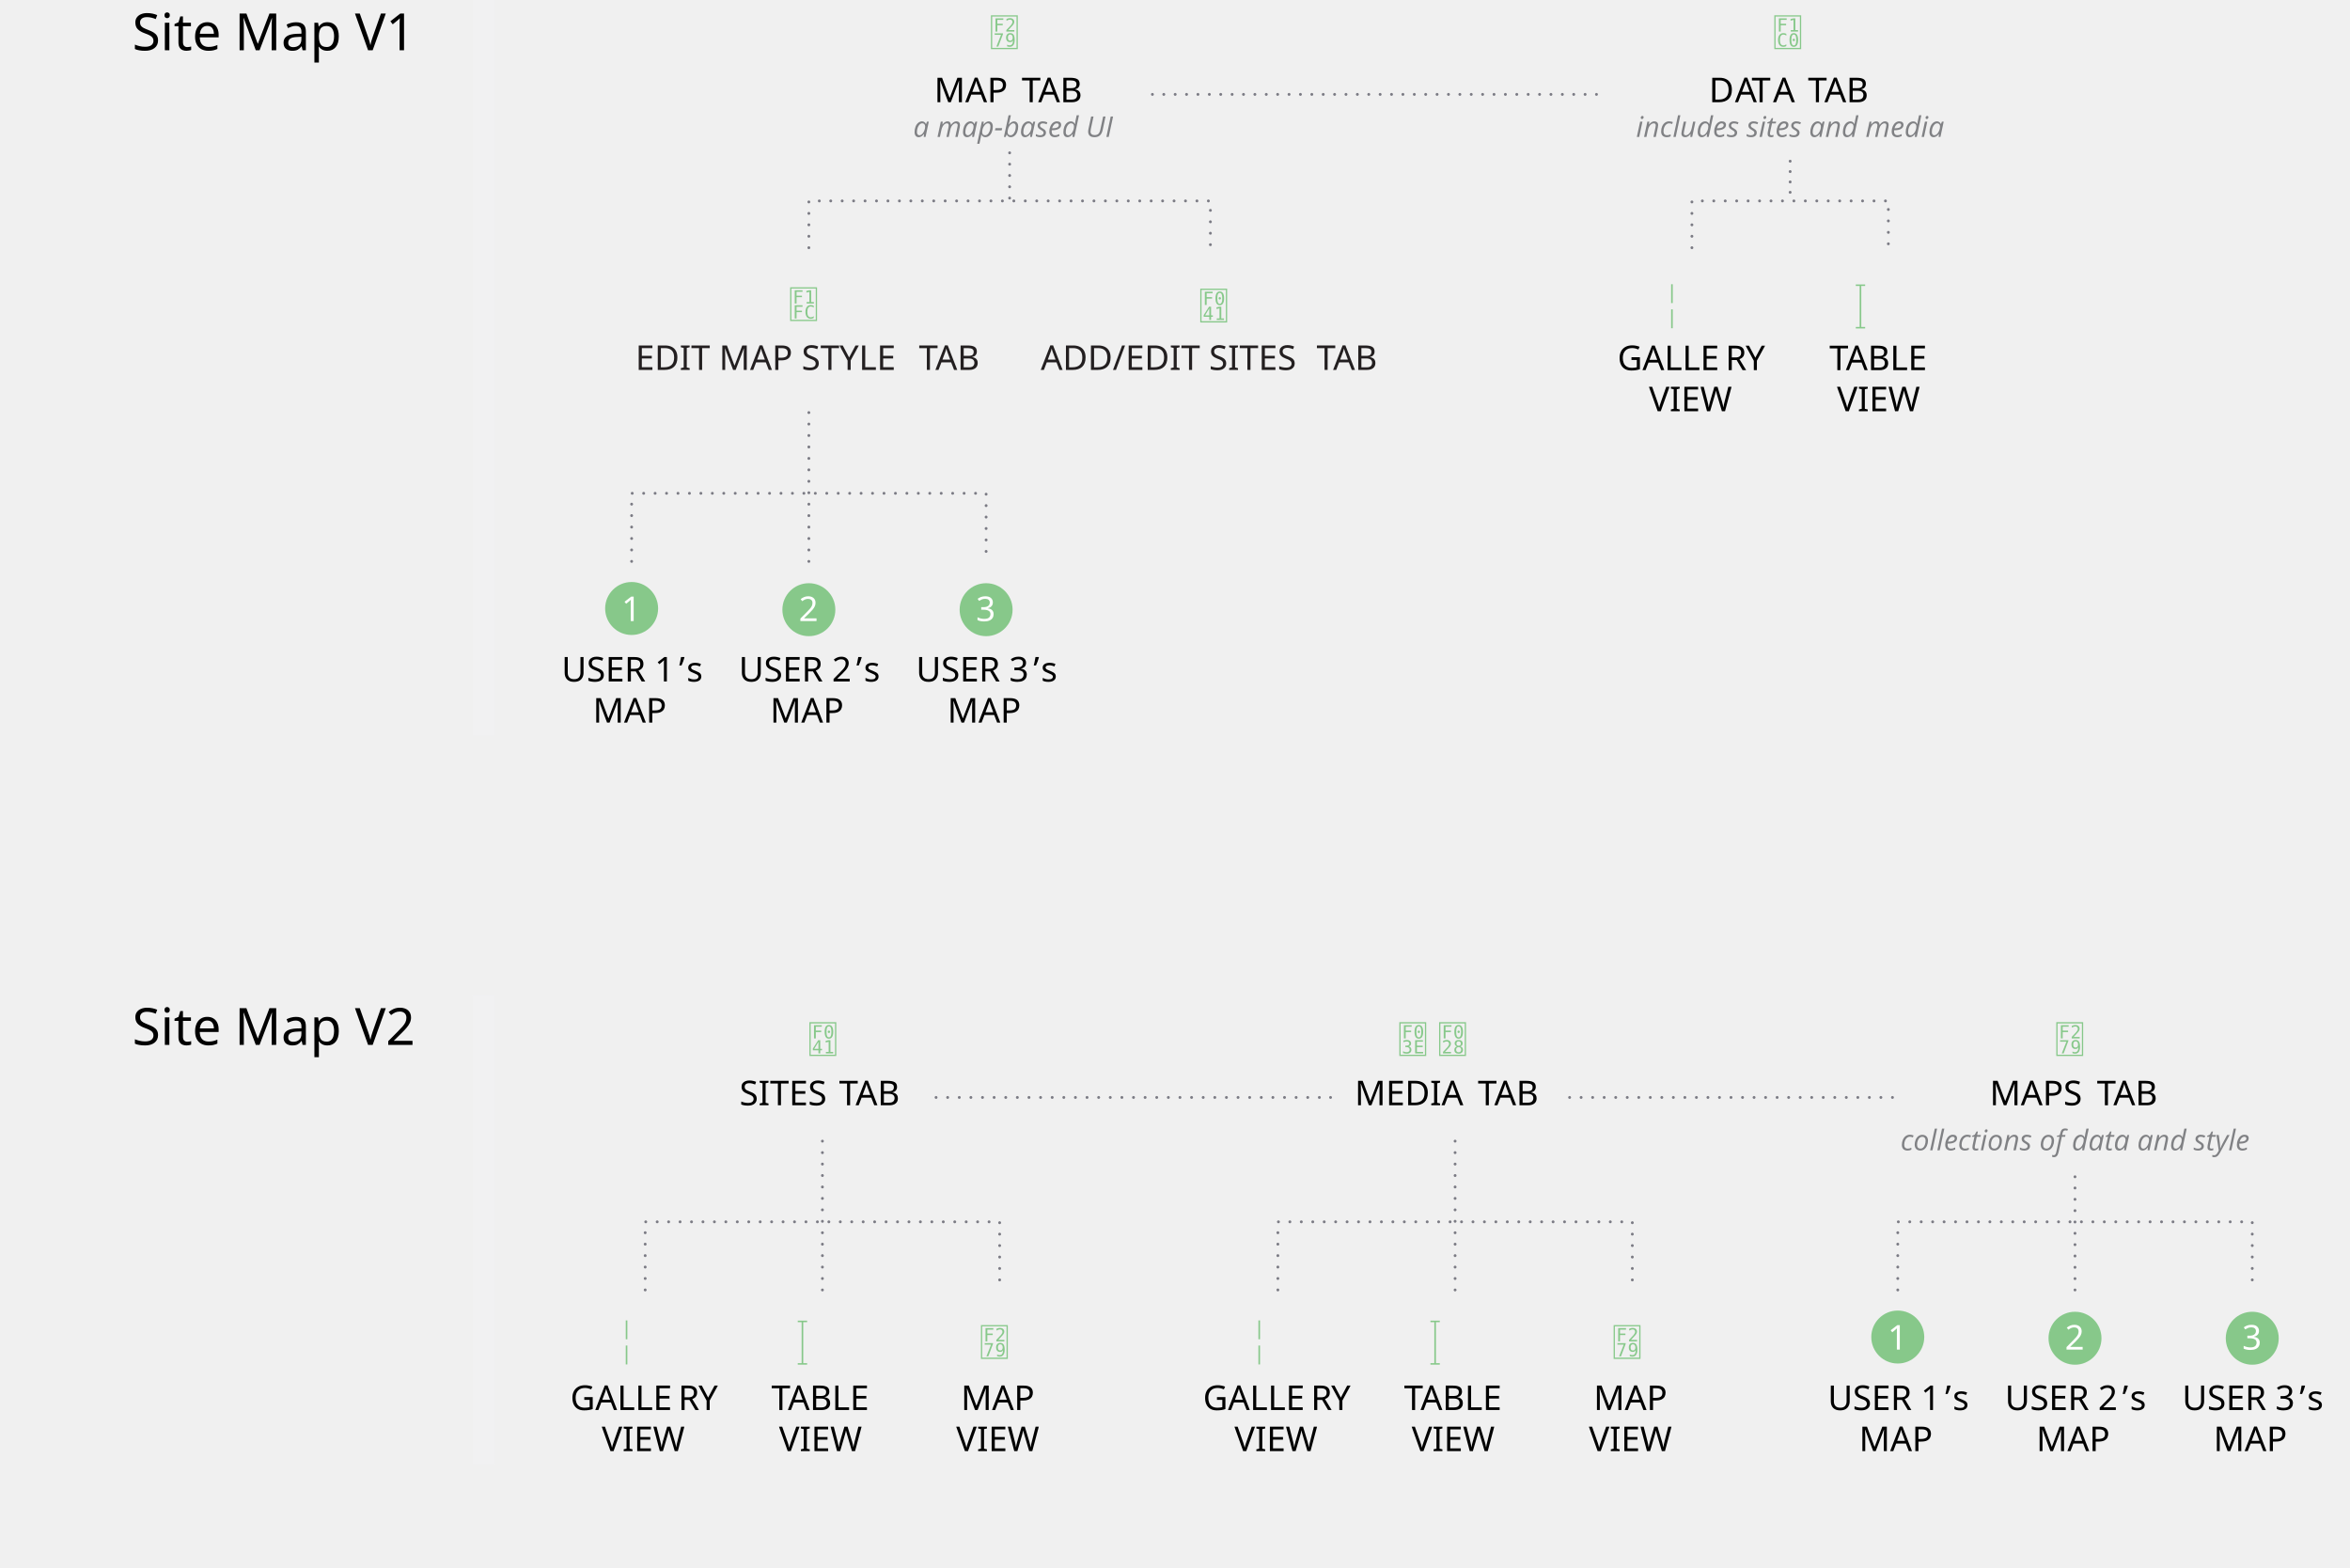
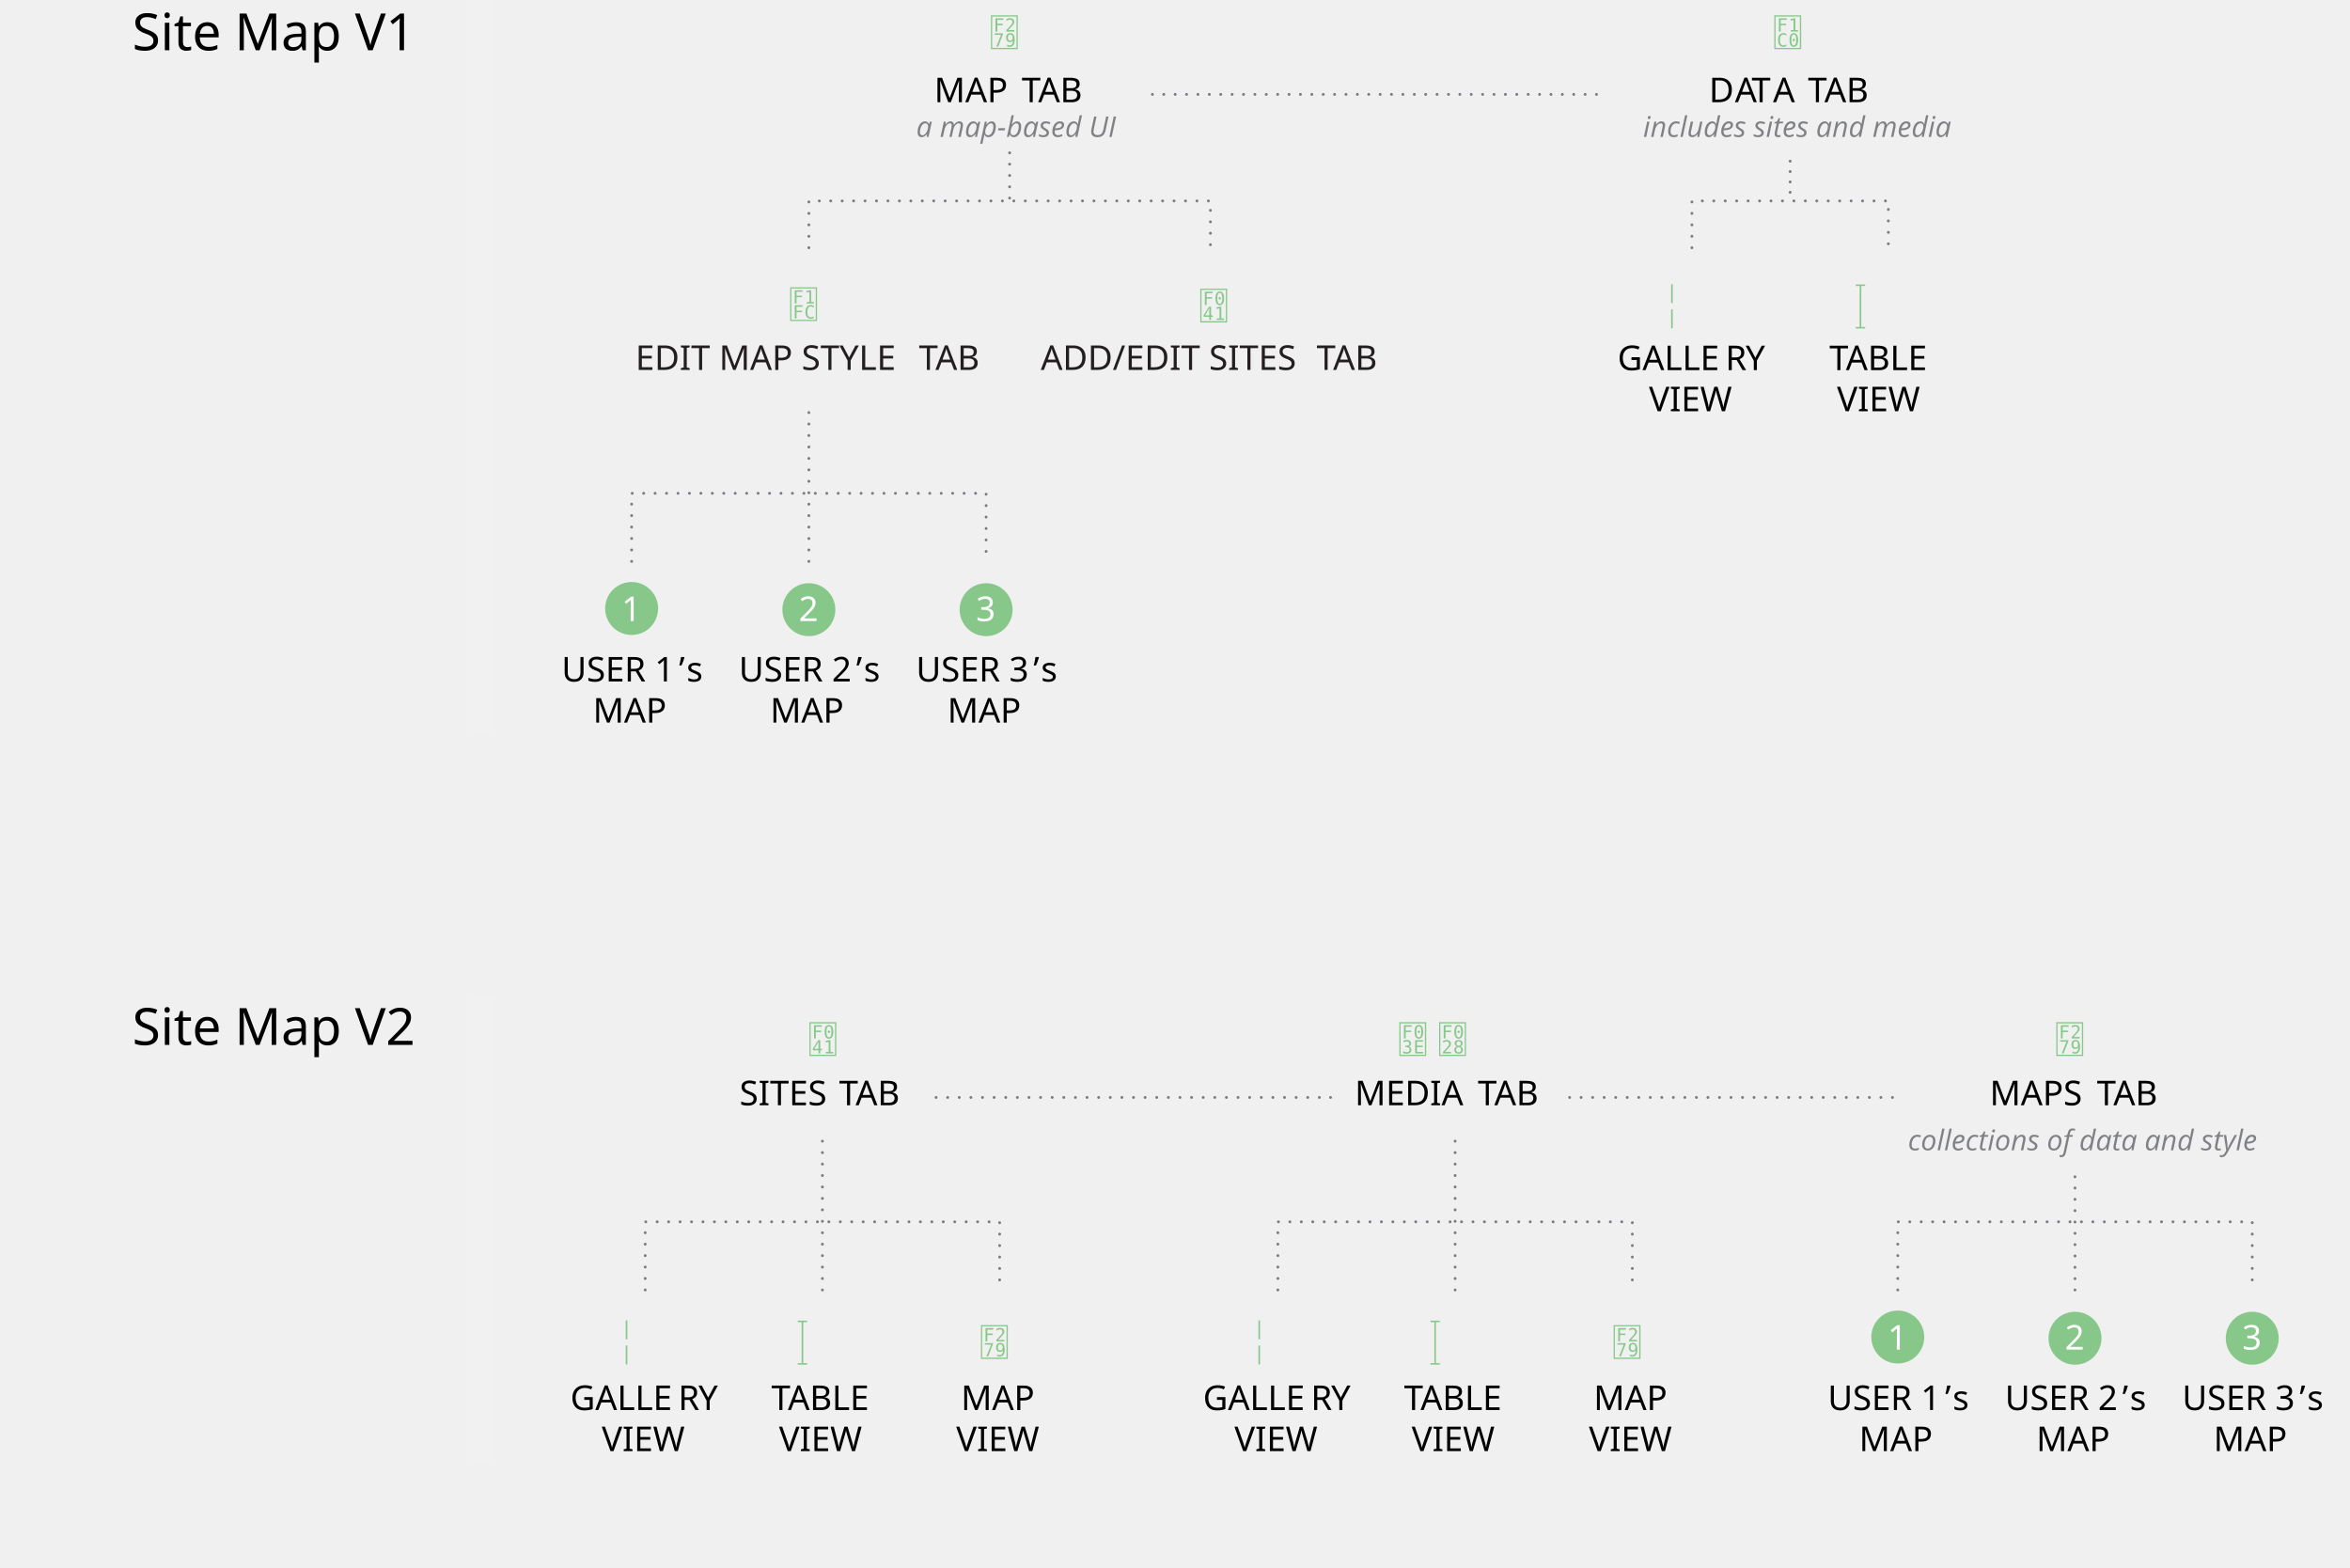
<svg xmlns="http://www.w3.org/2000/svg" id="Layer_4" data-name="Layer 4" viewBox="0 0 823.43 549.2">
  <defs>
    <style>.cls-1,.cls-16,.cls-9{font-size:12px;}.cls-1,.cls-16,.cls-19,.cls-9{font-family:Avenir;}.cls-2{letter-spacing:-1px;}.cls-3{font-size:10px;fill:#808184;font-family:Open Sans;font-style:italic;}.cls-10,.cls-11,.cls-12,.cls-13,.cls-14,.cls-17,.cls-18,.cls-4,.cls-5,.cls-8{fill:none;stroke-miterlimit:10;}.cls-10,.cls-11,.cls-12,.cls-13,.cls-14,.cls-17,.cls-4,.cls-5,.cls-8{stroke:#7b7b84;stroke-linecap:round;}.cls-5{stroke-dasharray:0.01 3.98;}.cls-15,.cls-6,.cls-7{opacity:0.83;fill:#72c176;}.cls-6,.cls-7{font-size:14px;font-family:FontAwesome;}.cls-7{white-space:pre;}.cls-8{stroke-dasharray:0.01 3.62;}.cls-9{fill:#231f20;}.cls-10{stroke-dasharray:0.01 3.95;}.cls-11{stroke-dasharray:0.01 4;}.cls-12{stroke-dasharray:0.01 4;}.cls-13{stroke-dasharray:0.01 4.06;}.cls-14{stroke-dasharray:0.01 4.03;}.cls-16{fill:#fff;}.cls-17{stroke-dasharray:0.01 3.96;}.cls-18{stroke:#f1f1f2;stroke-linecap:square;stroke-width:8px;opacity:0.8;}.cls-19{font-size:18px;}</style>
  </defs>
  <text class="cls-1" transform="translate(327.33 35.81)">MAP <tspan class="cls-2" x="30.66" y="0">T</tspan>
    <tspan x="36.44" y="0">AB</tspan>
  </text>
  <text class="cls-1" transform="translate(598.81 35.81)">D<tspan class="cls-2" x="9.11" y="0">AT</tspan>
    <tspan x="22.45" y="0">A </tspan>
    <tspan class="cls-2" x="34.67" y="0">T</tspan>
    <tspan x="40.45" y="0">AB</tspan>
  </text>
-   <text class="cls-3" transform="translate(573.26 47.97)">includes sites and media</text>
-   <text class="cls-3" transform="translate(319.98 47.97)">a map-based UI</text>
-   <text class="cls-3" transform="translate(665.92 403.04)">collections of data and style</text>
+   <text class="cls-3" transform="translate(575.72 47.97)">includes sites and media</text>
+   <text class="cls-3" transform="translate(321.03 47.97)">a map-based UI</text>
+   <text class="cls-3" transform="translate(668.53 403.04)">collections of data and style</text>
  <line class="cls-4" x1="403.8" y1="33.07" x2="403.8" y2="33.07" />
  <line class="cls-5" x1="407.78" y1="33.07" x2="557.4" y2="33.07" />
  <line class="cls-4" x1="559.4" y1="33.07" x2="559.4" y2="33.07" />
  <text x="-2017.31" y="-27.73" />
  <text class="cls-1" transform="translate(566.77 129.69)">GALLE<tspan x="37.79" y="0">R</tspan>
    <tspan x="44.9" y="0">Y </tspan>
    <tspan x="11.01" y="14.4">VIEW</tspan>
  </text>
  <text class="cls-6" transform="translate(346.77 16.32)"></text>
  <text class="cls-6" transform="translate(720.07 369.1)"></text>
  <text class="cls-6" transform="translate(621.26 16.32)"></text>
  <text class="cls-6" transform="translate(585.84 112.1)"></text>
  <text class="cls-6" transform="translate(420.12 112.1)"></text>
  <text class="cls-6" transform="translate(283.17 369.1)"></text>
  <text class="cls-7" transform="translate(489.87 369.1)">  </text>
  <text class="cls-6" transform="translate(276.42 111.6)"></text>
  <text class="cls-6" transform="translate(651.9 112.18)"></text>
  <text class="cls-1" transform="translate(641 129.69)">
    <tspan class="cls-2">T</tspan>
    <tspan x="5.78" y="0">ABLE </tspan>
    <tspan x="2.67" y="14.4">VIEW</tspan>
  </text>
  <line class="cls-4" x1="627.26" y1="67.37" x2="627.26" y2="67.37" />
  <line class="cls-8" x1="627.26" y1="63.75" x2="627.26" y2="58.3" />
  <line class="cls-4" x1="627.26" y1="56.48" x2="627.26" y2="56.48" />
  <text class="cls-9" transform="translate(222.65 129.61)">EDIT MAP STYLE <tspan class="cls-2" x="99.32" y="0">T</tspan>
    <tspan x="105.11" y="0">AB</tspan>
  </text>
  <text class="cls-9" transform="translate(364.68 129.61)">ADD/EDIT SITES <tspan class="cls-2" x="96.64" y="0">T</tspan>
    <tspan x="102.43" y="0">AB</tspan>
  </text>
  <line class="cls-4" x1="353.77" y1="69.4" x2="353.77" y2="69.4" />
  <line class="cls-10" x1="353.77" y1="65.45" x2="353.77" y2="55.54" />
  <line class="cls-4" x1="353.77" y1="53.55" x2="353.77" y2="53.55" />
  <polyline class="cls-11" points="283.42 86.8 283.42 70.4 424.12 70.4 424.12 86.8" />
  <line class="cls-4" x1="283.42" y1="196.7" x2="283.42" y2="196.7" />
  <line class="cls-12" x1="283.42" y1="192.7" x2="283.42" y2="146.57" />
  <line class="cls-4" x1="283.42" y1="144.56" x2="283.42" y2="144.56" />
  <polyline class="cls-11" points="592.84 86.8 592.84 70.4 661.67 70.4 661.67 86.8" />
  <text x="-2017.31" y="-27.73" />
  <text x="-2017.31" y="-27.73" />
  <text class="cls-1" transform="translate(196.78 238.78)">USER 1<tspan x="41.1" y="0">’</tspan>
    <tspan x="43.76" y="0">s </tspan>
    <tspan x="10.99" y="14.4">MAP</tspan>
  </text>
  <text class="cls-1" transform="translate(320.98 238.78)">USER 3<tspan x="41.1" y="0">’</tspan>
    <tspan x="43.76" y="0">s </tspan>
    <tspan x="10.99" y="14.4">MAP</tspan>
  </text>
  <text class="cls-1" transform="translate(258.88 238.78)">USER 2<tspan x="41.1" y="0">’</tspan>
    <tspan x="43.76" y="0">s </tspan>
    <tspan x="10.99" y="14.4">MAP</tspan>
  </text>
  <polyline class="cls-11" points="221.32 196.7 221.32 172.84 345.53 172.84 345.53 196.7" />
  <text class="cls-1" transform="translate(259.12 387.26)">SITES <tspan class="cls-2" x="34.88" y="0">T</tspan>
    <tspan x="40.67" y="0">AB</tspan>
  </text>
  <text class="cls-1" transform="translate(474.71 387.26)">MEDIA <tspan class="cls-2" x="43.1" y="0">T</tspan>
    <tspan x="48.89" y="0">AB</tspan>
  </text>
  <line class="cls-4" x1="327.99" y1="384.52" x2="327.99" y2="384.52" />
  <line class="cls-13" x1="332.05" y1="384.52" x2="464.18" y2="384.52" />
  <line class="cls-4" x1="466.22" y1="384.52" x2="466.22" y2="384.52" />
  <text class="cls-1" transform="translate(697.19 387.26)">MAPS <tspan class="cls-2" x="37.55" y="0">T</tspan>
    <tspan x="43.33" y="0">AB</tspan>
  </text>
  <line class="cls-4" x1="549.98" y1="384.52" x2="549.98" y2="384.52" />
  <line class="cls-14" x1="554.01" y1="384.52" x2="661.09" y2="384.52" />
  <line class="cls-4" x1="663.11" y1="384.52" x2="663.11" y2="384.52" />
  <text x="-2017.31" y="-27.73" />
  <circle class="cls-15" cx="221.32" cy="213.2" r="9.28" />
  <circle class="cls-15" cx="283.42" cy="213.62" r="9.28" />
  <circle class="cls-15" cx="345.53" cy="213.62" r="9.28" />
  <text class="cls-16" transform="translate(217.77 217.61)">1</text>
  <text class="cls-16" transform="translate(279.87 217.61)">2</text>
  <text class="cls-16" transform="translate(341.97 217.61)">3</text>
  <text x="-2017.31" y="-27.73" />
  <line class="cls-4" x1="727.07" y1="451.97" x2="727.07" y2="451.97" />
  <line class="cls-17" x1="727.07" y1="448.01" x2="727.07" y2="414.31" />
  <line class="cls-4" x1="727.07" y1="412.32" x2="727.07" y2="412.32" />
  <text class="cls-1" transform="translate(640.43 494.04)">USER 1<tspan x="41.1" y="0">’</tspan>
    <tspan x="43.76" y="0">s </tspan>
    <tspan x="10.99" y="14.4">MAP</tspan>
  </text>
  <text class="cls-1" transform="translate(764.63 494.04)">USER 3<tspan x="41.1" y="0">’</tspan>
    <tspan x="43.76" y="0">s </tspan>
    <tspan x="10.99" y="14.4">MAP</tspan>
  </text>
  <text class="cls-1" transform="translate(702.53 494.04)">USER 2<tspan x="41.1" y="0">’</tspan>
    <tspan x="43.76" y="0">s </tspan>
    <tspan x="10.99" y="14.4">MAP</tspan>
  </text>
  <polyline class="cls-11" points="664.97 451.97 664.97 428.1 789.18 428.1 789.18 451.97" />
  <text x="-2017.31" y="-27.73" />
  <circle class="cls-15" cx="664.97" cy="468.47" r="9.28" />
  <circle class="cls-15" cx="727.07" cy="468.89" r="9.28" />
  <circle class="cls-15" cx="789.18" cy="468.89" r="9.28" />
  <text class="cls-16" transform="translate(661.42 472.87)">1</text>
  <text class="cls-16" transform="translate(723.52 472.87)">2</text>
  <text class="cls-16" transform="translate(785.62 472.87)">3</text>
  <text class="cls-6" transform="translate(564.96 475.24)"></text>
  <text class="cls-6" transform="translate(441.23 475.16)"></text>
  <text class="cls-6" transform="translate(502.86 475.24)"></text>
  <text x="-2017.31" y="-27.73" />
  <line class="cls-4" x1="509.86" y1="451.97" x2="509.86" y2="451.97" />
  <line class="cls-12" x1="509.86" y1="447.97" x2="509.86" y2="401.84" />
  <line class="cls-4" x1="509.86" y1="399.83" x2="509.86" y2="399.83" />
  <text class="cls-1" transform="translate(421.53 494.04)">GALLE<tspan x="37.79" y="0">R</tspan>
    <tspan x="44.9" y="0">Y </tspan>
    <tspan x="11.01" y="14.4">VIEW</tspan>
  </text>
  <text class="cls-1" transform="translate(558.41 494.04)">MAP <tspan x="-1.67" y="14.4">VIEW</tspan>
  </text>
  <text class="cls-1" transform="translate(491.97 494.04)">
    <tspan class="cls-2">T</tspan>
    <tspan x="5.78" y="0">ABLE </tspan>
    <tspan x="2.67" y="14.4">VIEW</tspan>
  </text>
  <polyline class="cls-11" points="447.76 451.97 447.76 428.1 571.96 428.1 571.96 451.97" />
  <text x="-2017.31" y="-27.73" />
  <text class="cls-6" transform="translate(343.27 475.24)"></text>
  <text class="cls-6" transform="translate(219.54 475.16)"></text>
  <text class="cls-6" transform="translate(281.17 475.24)"></text>
  <text x="-2017.31" y="-27.73" />
  <line class="cls-4" x1="288.17" y1="451.97" x2="288.17" y2="451.97" />
  <line class="cls-12" x1="288.17" y1="447.97" x2="288.17" y2="401.84" />
  <line class="cls-4" x1="288.17" y1="399.83" x2="288.17" y2="399.83" />
  <text class="cls-1" transform="translate(199.84 494.04)">GALLE<tspan x="37.79" y="0">R</tspan>
    <tspan x="44.9" y="0">Y </tspan>
    <tspan x="11.01" y="14.4">VIEW</tspan>
  </text>
  <text class="cls-1" transform="translate(336.72 494.04)">MAP <tspan x="-1.67" y="14.4">VIEW</tspan>
  </text>
  <text class="cls-1" transform="translate(270.28 494.04)">
    <tspan class="cls-2">T</tspan>
    <tspan x="5.78" y="0">ABLE </tspan>
    <tspan x="2.67" y="14.4">VIEW</tspan>
  </text>
  <polyline class="cls-11" points="226.07 451.97 226.07 428.1 350.27 428.1 350.27 451.97" />
  <text x="-2017.31" y="-27.73" />
  <text x="-2017.31" y="-27.73" />
  <text x="-2017.31" y="-27.73" />
  <line class="cls-18" x1="169.5" y1="253.7" x2="169.5" y2="4" />
  <text class="cls-19" transform="translate(46.35 17.61)">Site Map V1</text>
  <line class="cls-18" x1="169.5" y1="508.97" x2="169.5" y2="352.5" />
  <text class="cls-19" transform="translate(46.35 366.11)">Site Map V2</text>
</svg>
